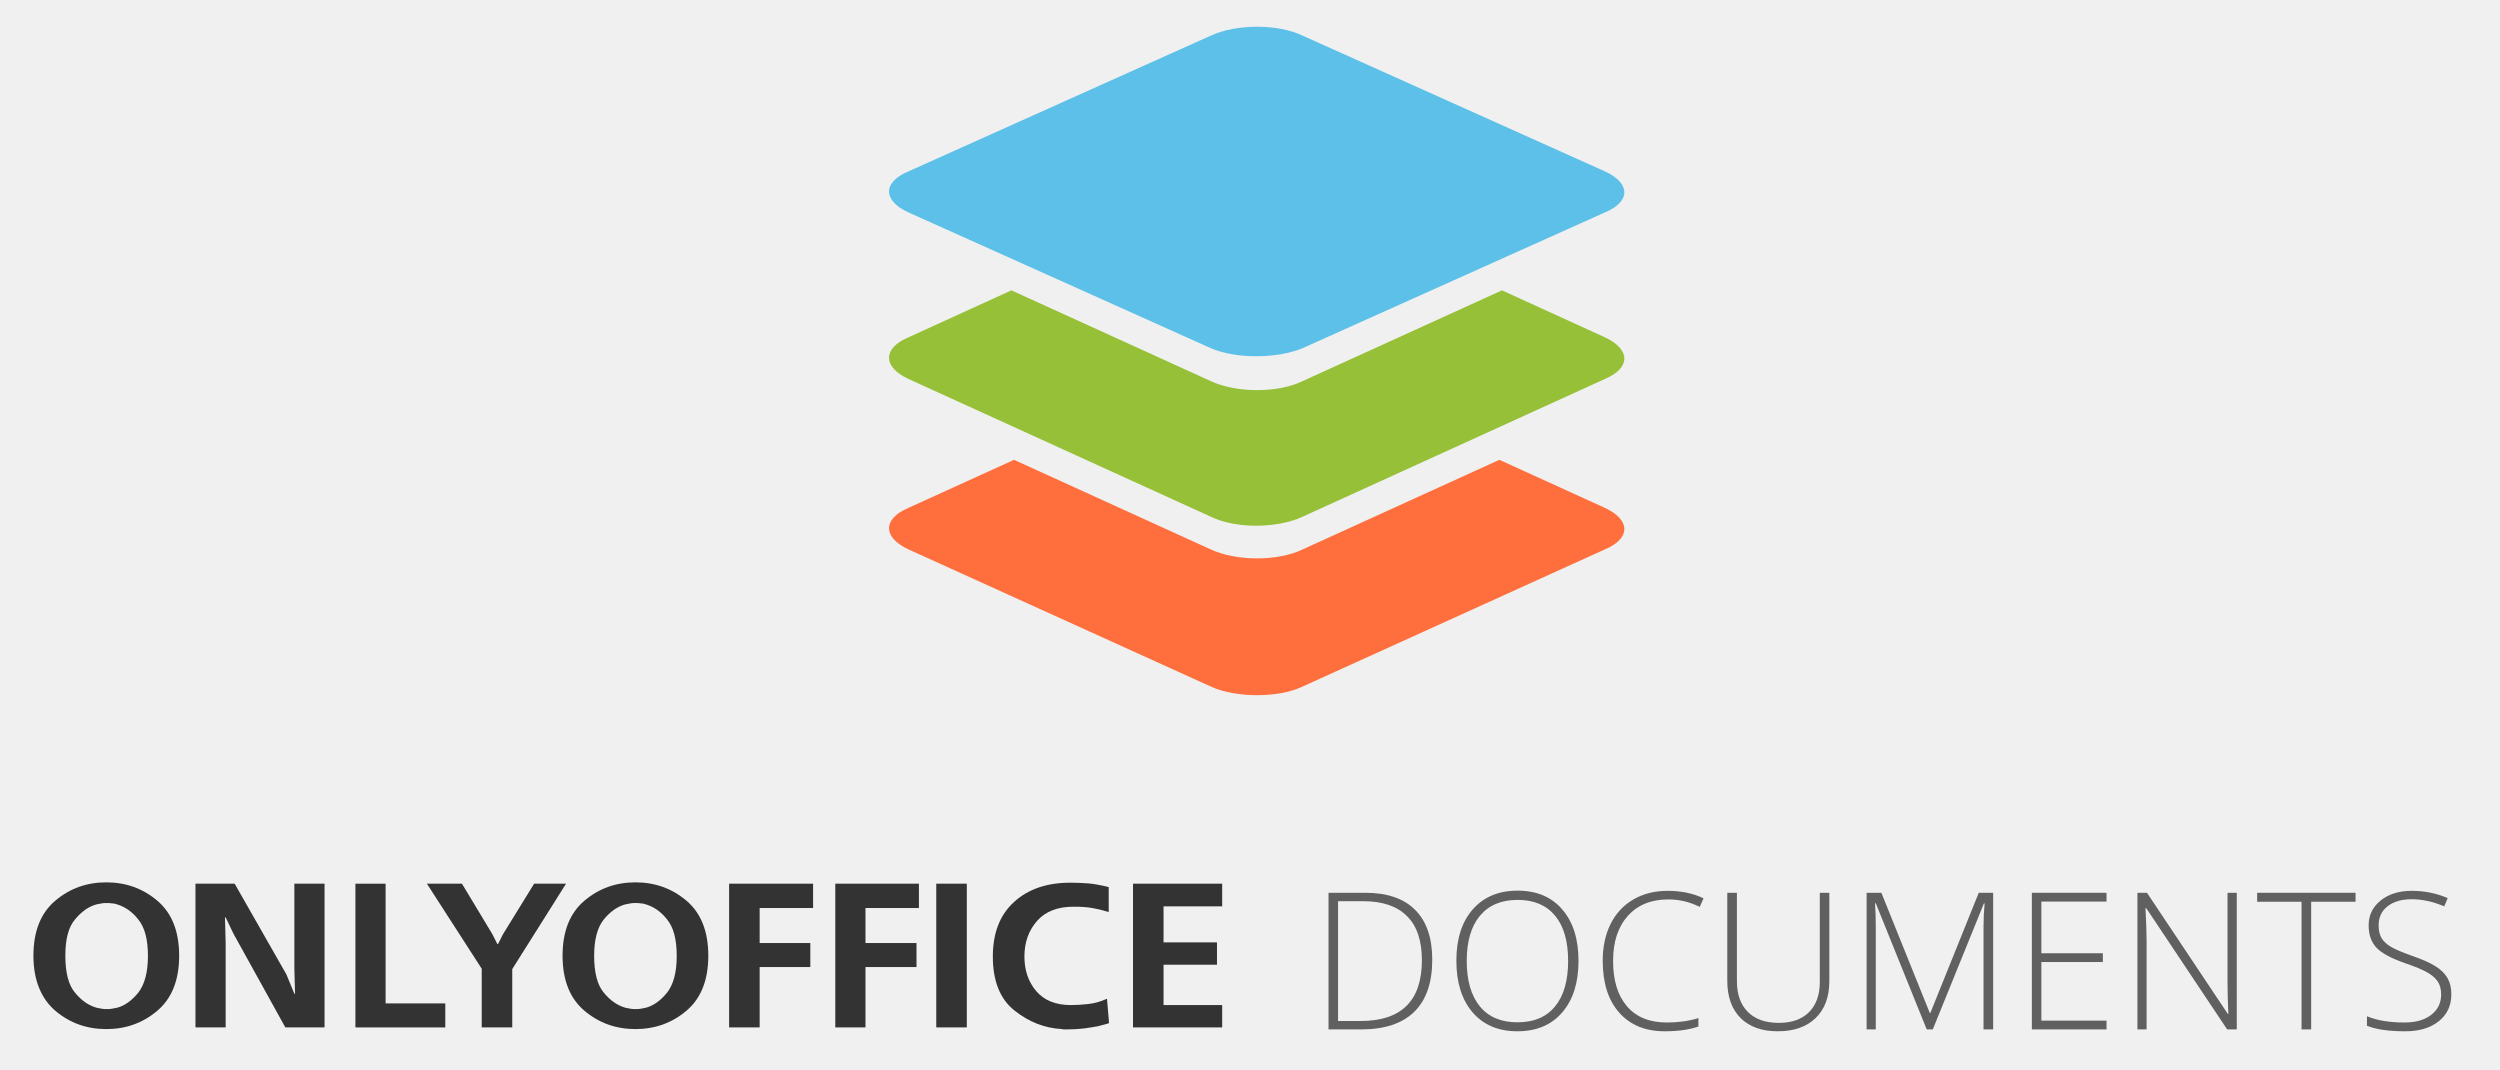
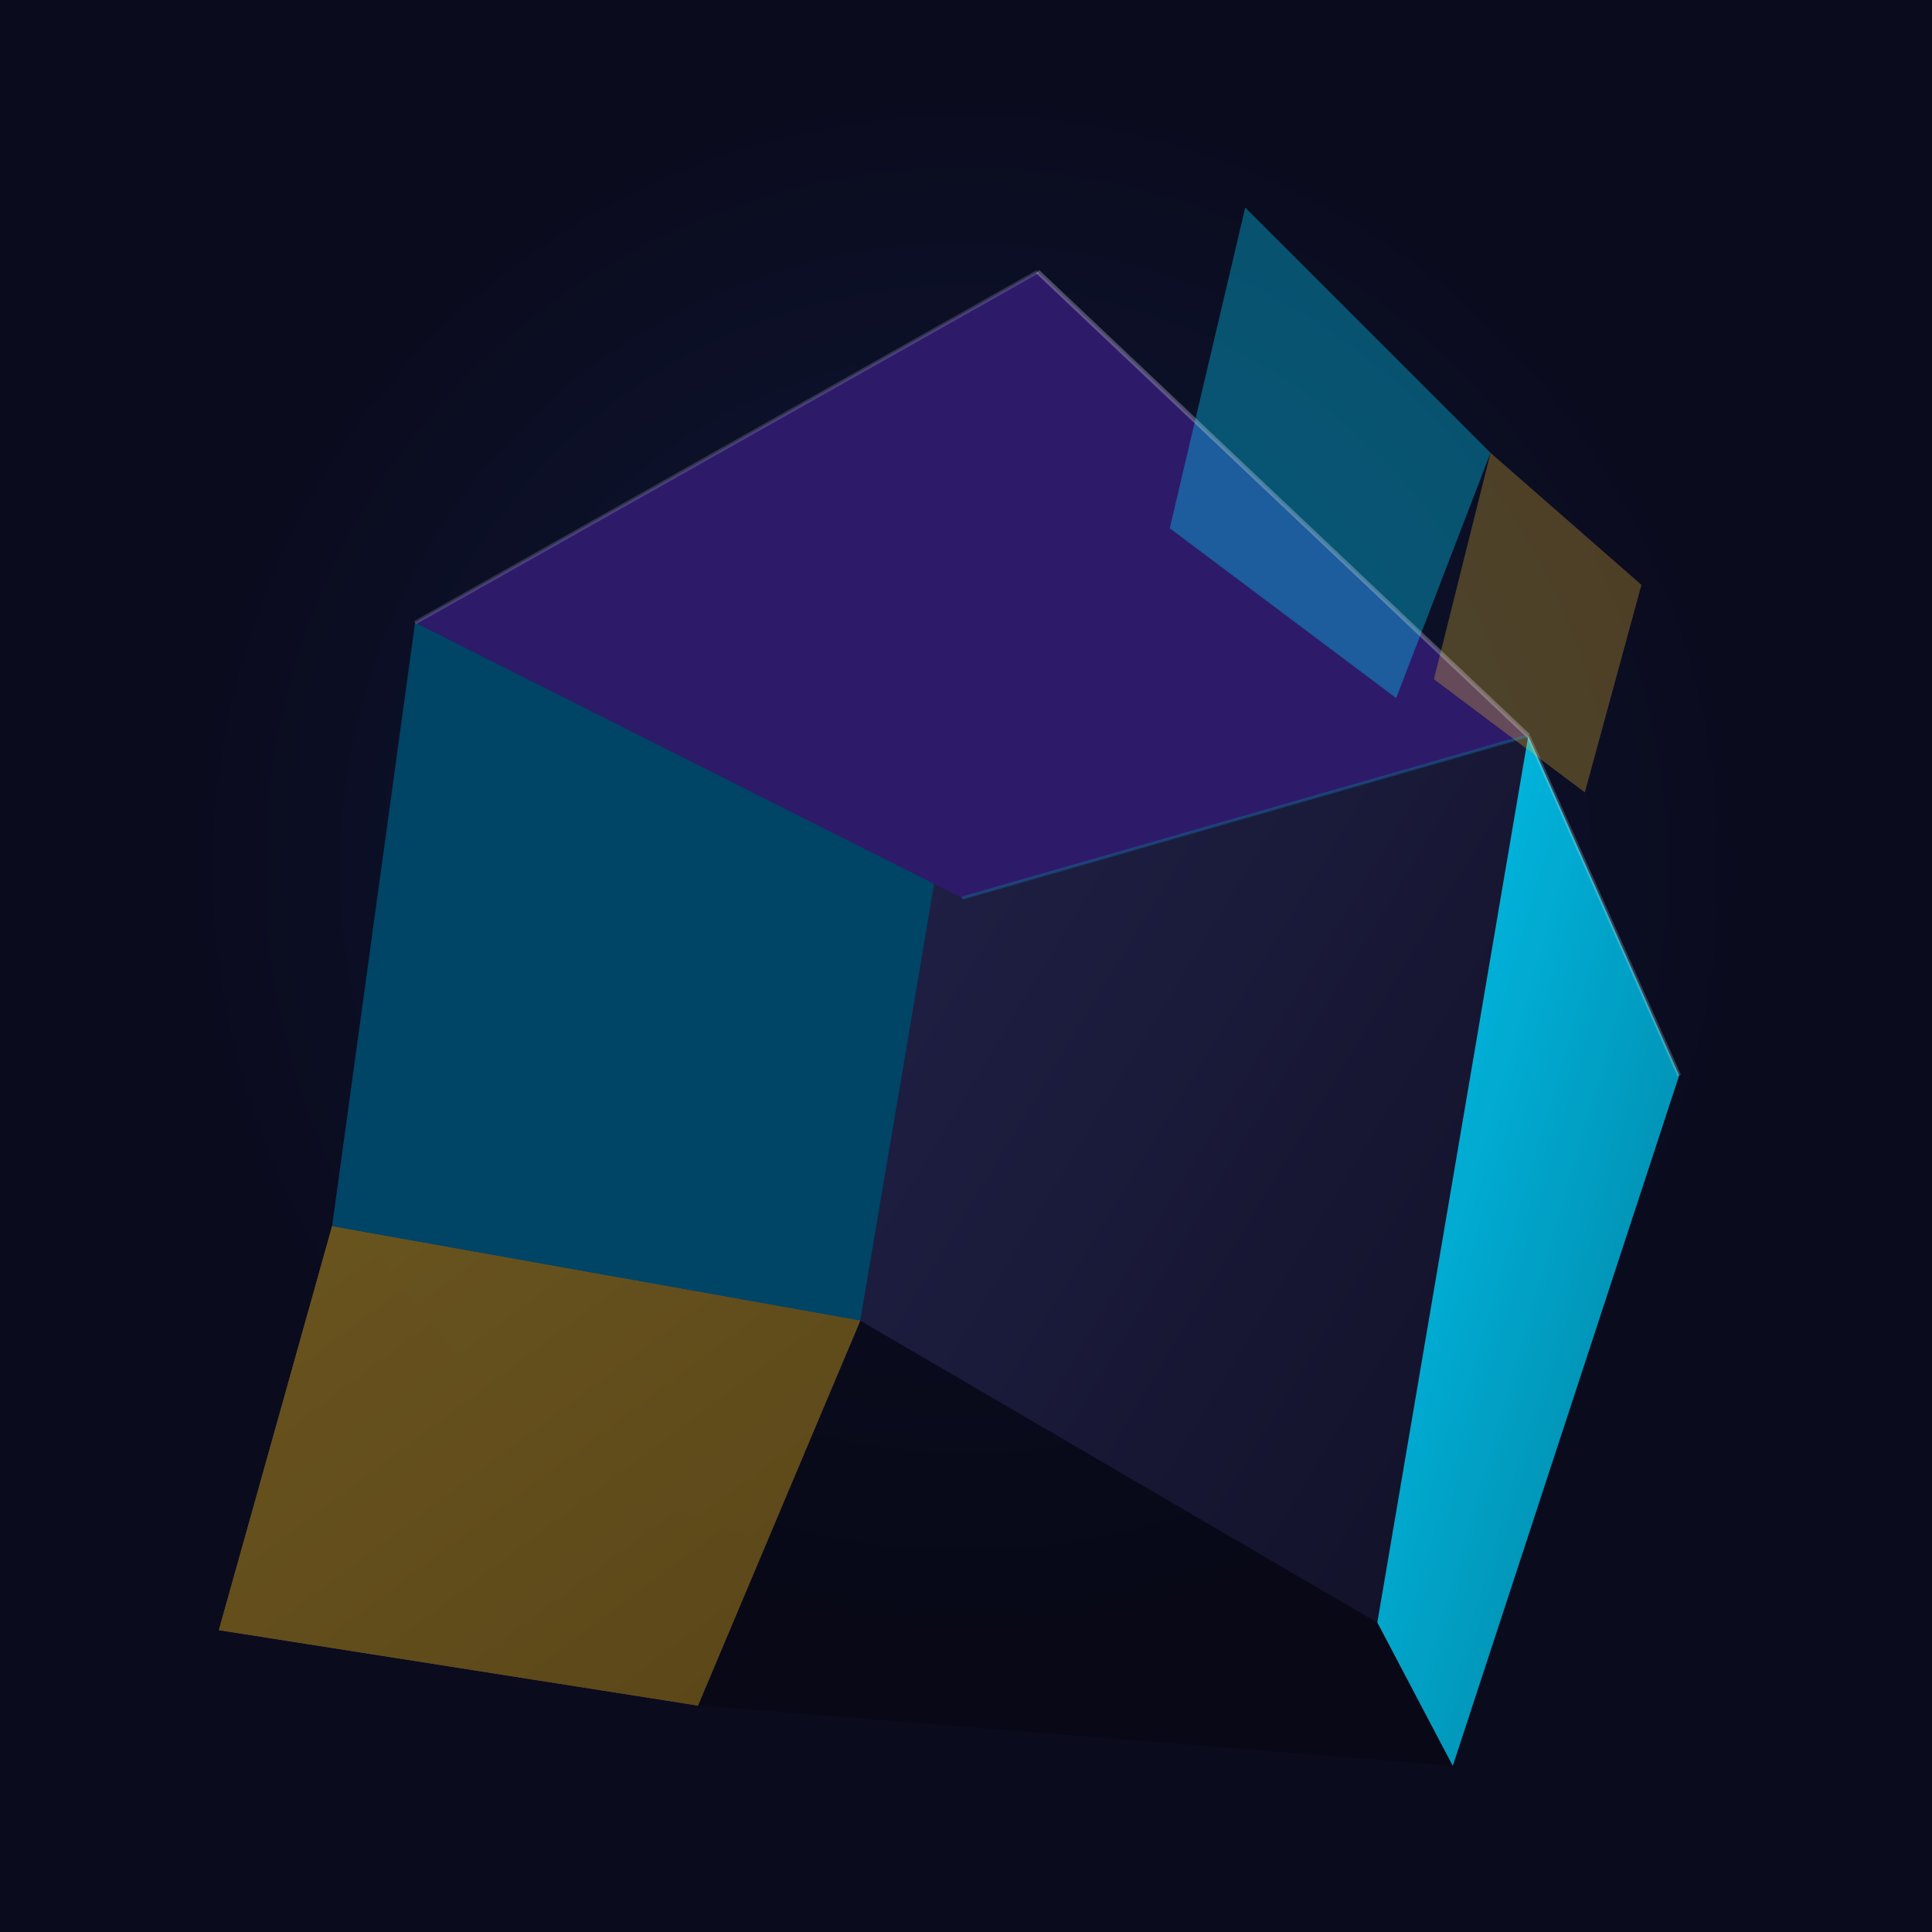
- <svg xmlns="http://www.w3.org/2000/svg" width="187" height="80" viewBox="0 0 187 80" fill="none">
-   <path d="M107.133 71.792C107.133 73.507 106.683 74.805 105.784 75.686C104.884 76.562 103.563 77 101.82 77H99.374V66.78H102.135C103.766 66.78 105.005 67.207 105.854 68.06C106.706 68.912 107.133 70.157 107.133 71.792ZM106.357 71.82C106.357 70.357 105.984 69.257 105.238 68.521C104.498 67.78 103.407 67.409 101.967 67.409H100.087V76.371H101.778C104.831 76.371 106.357 74.854 106.357 71.82Z" fill="black" fill-opacity="0.6" />
-   <path d="M118.072 71.876C118.072 73.498 117.667 74.782 116.856 75.728C116.045 76.669 114.927 77.14 113.501 77.14C112.08 77.14 110.963 76.669 110.153 75.728C109.342 74.782 108.936 73.493 108.936 71.862C108.936 70.236 109.344 68.957 110.16 68.025C110.98 67.088 112.098 66.62 113.515 66.62C114.941 66.62 116.057 67.09 116.863 68.032C117.669 68.968 118.072 70.25 118.072 71.876ZM109.712 71.876C109.712 73.34 110.038 74.472 110.691 75.273C111.343 76.07 112.28 76.469 113.501 76.469C114.731 76.469 115.67 76.073 116.318 75.28C116.97 74.488 117.296 73.353 117.296 71.876C117.296 70.404 116.97 69.276 116.318 68.493C115.67 67.706 114.736 67.312 113.515 67.312C112.299 67.312 111.36 67.708 110.698 68.5C110.041 69.292 109.712 70.418 109.712 71.876Z" fill="black" fill-opacity="0.6" />
-   <path d="M124.79 67.277C123.508 67.277 122.499 67.687 121.763 68.507C121.027 69.327 120.659 70.45 120.659 71.876C120.659 73.335 121.006 74.467 121.7 75.273C122.395 76.08 123.387 76.483 124.678 76.483C125.536 76.483 126.323 76.373 127.041 76.154V76.783C126.365 77.021 125.522 77.14 124.51 77.14C123.075 77.14 121.945 76.676 121.12 75.749C120.295 74.821 119.883 73.526 119.883 71.862C119.883 70.823 120.079 69.907 120.47 69.115C120.866 68.323 121.432 67.713 122.169 67.284C122.91 66.85 123.769 66.634 124.748 66.634C125.745 66.634 126.638 66.82 127.425 67.193L127.139 67.836C126.393 67.463 125.61 67.277 124.79 67.277Z" fill="black" fill-opacity="0.6" />
-   <path d="M136.834 66.78V73.393C136.834 74.567 136.494 75.486 135.813 76.147C135.133 76.809 134.185 77.14 132.968 77.14C131.785 77.14 130.86 76.809 130.193 76.147C129.532 75.481 129.201 74.553 129.201 73.365V66.78H129.921V73.393C129.921 74.376 130.193 75.143 130.738 75.693C131.284 76.238 132.055 76.511 133.052 76.511C134.026 76.511 134.781 76.243 135.317 75.707C135.853 75.166 136.121 74.418 136.121 73.463V66.78H136.834Z" fill="black" fill-opacity="0.6" />
-   <path d="M144.118 77L140.308 67.563H140.252C140.289 68.141 140.308 68.733 140.308 69.339V77H139.623V66.78H140.727L144.348 75.77H144.39L148.011 66.78H149.088V77H148.368V69.255C148.368 68.714 148.396 68.155 148.451 67.577H148.396L144.572 77H144.118Z" fill="black" fill-opacity="0.6" />
-   <path d="M157.567 77H151.982V66.78H157.567V67.438H152.694V71.303H157.294V71.96H152.694V76.343H157.567V77Z" fill="black" fill-opacity="0.6" />
-   <path d="M167.311 77H166.591L160.537 67.927H160.482C160.537 69.008 160.565 69.823 160.565 70.373V77H159.88V66.78H160.593L166.64 75.84H166.682C166.64 75.001 166.619 74.204 166.619 73.449V66.78H167.311V77Z" fill="black" fill-opacity="0.6" />
-   <path d="M172.875 77H172.155V67.451H168.835V66.78H176.195V67.451H172.875V77Z" fill="black" fill-opacity="0.6" />
-   <path d="M183.36 74.365C183.36 75.218 183.046 75.893 182.417 76.392C181.792 76.891 180.96 77.14 179.921 77.14C178.672 77.14 177.715 77.002 177.048 76.727V76.014C177.784 76.327 178.723 76.483 179.865 76.483C180.704 76.483 181.368 76.292 181.857 75.909C182.351 75.523 182.598 75.017 182.598 74.393C182.598 74.006 182.517 73.687 182.354 73.435C182.191 73.179 181.925 72.946 181.557 72.736C181.189 72.526 180.648 72.3 179.935 72.058C178.891 71.699 178.169 71.312 177.768 70.898C177.372 70.478 177.174 69.921 177.174 69.227C177.174 68.463 177.472 67.841 178.069 67.361C178.67 66.876 179.441 66.634 180.382 66.634C181.342 66.634 182.244 66.815 183.088 67.179L182.829 67.794C181.981 67.44 181.17 67.263 180.396 67.263C179.641 67.263 179.04 67.438 178.593 67.787C178.146 68.136 177.922 68.612 177.922 69.213C177.922 69.591 177.989 69.9 178.125 70.143C178.264 70.385 178.49 70.604 178.803 70.8C179.115 70.991 179.651 71.222 180.41 71.492C181.207 71.767 181.806 72.035 182.207 72.296C182.608 72.552 182.899 72.846 183.081 73.176C183.267 73.503 183.36 73.899 183.36 74.365Z" fill="black" fill-opacity="0.6" />
-   <path d="M84.749 66.099H91.419V67.795H87.033V70.489H91.03V72.161H87.033V75.179H91.419V76.85H84.749V66.099Z" fill="#333333" />
-   <path d="M82.932 66.349V68.22C82.543 68.095 82.128 67.995 81.713 67.921C81.271 67.846 80.804 67.821 80.311 67.821C79.117 67.821 78.209 68.17 77.586 68.868C76.963 69.567 76.626 70.465 76.626 71.537C76.626 72.56 76.911 73.433 77.508 74.132C78.105 74.83 78.961 75.179 80.103 75.179C80.493 75.179 80.908 75.154 81.375 75.104C81.842 75.055 82.309 74.93 82.803 74.705L82.958 76.526C82.88 76.551 82.777 76.601 82.647 76.626C82.517 76.651 82.361 76.701 82.18 76.751C81.868 76.801 81.531 76.875 81.115 76.925C80.7 76.975 80.259 77 79.792 77C79.74 77 79.662 77 79.61 77C79.558 77 79.48 77 79.428 76.975C78.131 76.9 76.963 76.451 75.873 75.578C74.809 74.73 74.264 73.383 74.264 71.562C74.264 69.791 74.783 68.444 75.847 67.472C76.911 66.499 78.312 66.025 80.077 66.025C80.544 66.025 80.96 66.05 81.349 66.075C81.738 66.1 82.128 66.174 82.491 66.249C82.569 66.274 82.647 66.299 82.751 66.299C82.751 66.324 82.855 66.349 82.932 66.349Z" fill="#333333" />
-   <path d="M70.033 76.85V66.099H72.317V76.85H70.033Z" fill="#333333" />
-   <path d="M62.48 66.099H68.735V67.92H64.738V70.539H68.554V72.335H64.738V76.85H62.48V66.099Z" fill="#333333" />
-   <path d="M54.538 66.099H60.819V67.92H56.822V70.539H60.612V72.335H56.822V76.85H54.538V66.099Z" fill="#333333" />
-   <path d="M42.08 71.488C42.08 69.667 42.625 68.295 43.715 67.372C44.806 66.449 46.077 66 47.531 66C48.984 66 50.256 66.449 51.346 67.372C52.436 68.295 52.981 69.667 52.981 71.488C52.981 73.309 52.436 74.68 51.346 75.603C50.256 76.526 48.984 76.975 47.531 76.975C46.077 76.975 44.806 76.526 43.715 75.603C42.625 74.68 42.08 73.309 42.08 71.488ZM44.442 71.488C44.442 72.735 44.676 73.683 45.169 74.256C45.662 74.855 46.181 75.204 46.778 75.379C46.908 75.404 47.038 75.429 47.167 75.454C47.297 75.479 47.427 75.479 47.531 75.479C47.66 75.479 47.79 75.479 47.92 75.454C48.05 75.429 48.18 75.404 48.309 75.379C48.88 75.229 49.399 74.855 49.893 74.256C50.36 73.658 50.619 72.76 50.619 71.513C50.619 70.265 50.386 69.367 49.893 68.769C49.425 68.17 48.88 67.821 48.309 67.646C48.18 67.596 48.05 67.572 47.92 67.572C47.79 67.546 47.66 67.546 47.531 67.546C47.401 67.546 47.271 67.546 47.167 67.572C47.038 67.596 46.908 67.621 46.778 67.646C46.207 67.796 45.662 68.17 45.169 68.769C44.702 69.343 44.442 70.24 44.442 71.488Z" fill="#333333" />
-   <path d="M31.932 66.1H34.554L36.838 69.892L37.201 70.615H37.253L37.616 69.892L39.952 66.1H42.34L38.317 72.486V76.851H36.033V72.461L31.932 66.1Z" fill="#333333" />
-   <path d="M26.585 66.1H28.843V75.055H33.308V76.851H26.585V66.1Z" fill="#333333" />
-   <path d="M14.621 66.1H17.553L21.421 72.885L22.018 74.332H22.07L22.018 72.436V66.1H24.276V76.851H21.343L17.45 69.817L16.879 68.62H16.827L16.879 70.54V76.851H14.621V66.1Z" fill="#333333" />
-   <path d="M2.5 71.488C2.5 69.667 3.045 68.295 4.135 67.372C5.225 66.449 6.497 66 7.95 66C9.404 66 10.676 66.449 11.766 67.372C12.856 68.295 13.401 69.667 13.401 71.488C13.401 73.309 12.856 74.681 11.766 75.604C10.676 76.527 9.404 76.976 7.95 76.976C6.497 76.976 5.225 76.527 4.135 75.604C3.071 74.681 2.5 73.309 2.5 71.488ZM4.888 71.488C4.888 72.735 5.121 73.683 5.615 74.257C6.108 74.856 6.627 75.205 7.224 75.379C7.353 75.404 7.483 75.429 7.613 75.454C7.743 75.479 7.873 75.479 7.976 75.479C8.106 75.479 8.236 75.479 8.366 75.454C8.495 75.429 8.625 75.404 8.755 75.379C9.326 75.23 9.845 74.856 10.338 74.257C10.805 73.658 11.065 72.76 11.065 71.513C11.065 70.266 10.831 69.368 10.338 68.769C9.871 68.171 9.326 67.821 8.755 67.647C8.625 67.597 8.495 67.572 8.366 67.572C8.236 67.547 8.106 67.547 7.976 67.547C7.847 67.547 7.717 67.547 7.613 67.572C7.483 67.597 7.353 67.622 7.224 67.647C6.653 67.796 6.108 68.171 5.615 68.769C5.121 69.343 4.888 70.241 4.888 71.488Z" fill="#333333" />
-   <path fill-rule="evenodd" clip-rule="evenodd" d="M90.639 51.387L67.95 41.093C66.017 40.195 66.017 38.806 67.95 37.989L75.849 34.394L90.555 41.093C92.487 41.992 95.597 41.992 97.445 41.093L112.151 34.394L120.05 37.989C121.983 38.888 121.983 40.276 120.05 41.093L97.361 51.387C95.597 52.204 92.487 52.204 90.639 51.387Z" fill="#FF6F3D" />
-   <path fill-rule="evenodd" clip-rule="evenodd" d="M90.565 38.649L67.945 28.343C66.018 27.444 66.018 26.053 67.945 25.235L75.653 21.718L90.565 28.507C92.492 29.407 95.592 29.407 97.435 28.507L112.347 21.718L120.055 25.235C121.982 26.135 121.982 27.526 120.055 28.343L97.435 38.649C95.508 39.549 92.408 39.549 90.565 38.649Z" fill="#95C038" />
-   <path fill-rule="evenodd" clip-rule="evenodd" d="M90.565 26.043L67.945 15.886C66.018 14.999 66.018 13.629 67.945 12.822L90.565 2.665C92.492 1.778 95.592 1.778 97.435 2.665L120.055 12.822C121.982 13.709 121.982 15.08 120.055 15.886L97.435 26.043C95.508 26.849 92.408 26.849 90.565 26.043Z" fill="#5DC0E8" />
+ <svg xmlns="http://www.w3.org/2000/svg" width="512" height="512" viewBox="0 0 512 512" version="1.1" id="svg52">
+   <path id="rect2" style="fill:#0b0b1e" d="M 0,0 H 512 V 512 H 0 Z" />
+   <defs id="defs24">
+     <radialGradient id="glow" cx="50%" cy="45%" r="40%">
+       <stop offset="0%" stop-color="#0d1a3a" id="stop4" />
+       <stop offset="100%" stop-color="#0b0b1e" id="stop6" />
+     </radialGradient>
+     <linearGradient id="cyanGrad" x1="0%" y1="0%" x2="100%" y2="100%">
+       <stop offset="0%" stop-color="#00d4ff" id="stop9" />
+       <stop offset="100%" stop-color="#0088aa" id="stop11" />
+     </linearGradient>
+     <linearGradient id="goldGrad" x1="0%" y1="0%" x2="100%" y2="100%">
+       <stop offset="0%" stop-color="#e8b931" id="stop14" />
+       <stop offset="100%" stop-color="#c49520" id="stop16" />
+     </linearGradient>
+     <linearGradient id="indigoGrad" x1="0%" y1="0%" x2="80%" y2="100%">
+       <stop offset="0%" stop-color="#252550" id="stop19" />
+       <stop offset="100%" stop-color="#12122a" id="stop21" />
+     </linearGradient>
+   </defs>
+   <path id="rect26" style="fill:url(#glow)" d="M 0,0 H 512 V 512 H 0 Z" />
+   <path id="polygon28" style="fill:url(#indigoGrad)" d="M 275,72 405,195 365,430 228,350 Z" />
+   <path id="polygon30" style="fill:#004466" d="M 110,165 275,72 228,350 88,325 Z" />
+   <path id="polygon32" style="fill:#2d1b69" d="M 110,165 275,72 405,195 255,238 Z" />
+   <path id="polygon34" style="opacity:0.92;fill:url(#cyanGrad)" d="m 405,195 40,90 -60,183 -20,-38 z" />
+   <path id="polygon36" style="opacity:0.88;fill:url(#goldGrad)" d="M 88,325 228,350 185,452 58,432 Z" />
+   <path id="polygon38" style="opacity:0.35;fill:#00d4ff" d="m 330,55 65,65 -25,65 -60,-45 z" />
+   <path id="polygon40" style="opacity:0.3;fill:#e8b931" d="m 395,120 40,35 -15,55 -40,-30 z" />
+   <path id="line42" style="opacity:0.25;stroke:#ffffff;stroke-width:1.2" d="M 275,72 405,195" />
+   <path id="line44" style="opacity:0.2;stroke:#ffffff" d="m 405,195 40,90" />
+   <path id="line46" style="opacity:0.15;stroke:#ffffff" d="M 275,72 110,165" />
+   <path id="line48" style="opacity:0.2;stroke:#00d4ff;stroke-width:0.8" d="M 405,195 255,238" />
+   <path id="polygon50" style="opacity:0.5;fill:#060610" d="m 88,325 140,25 137,80 20,38 L 185,452 58,432 Z" />
</svg>
